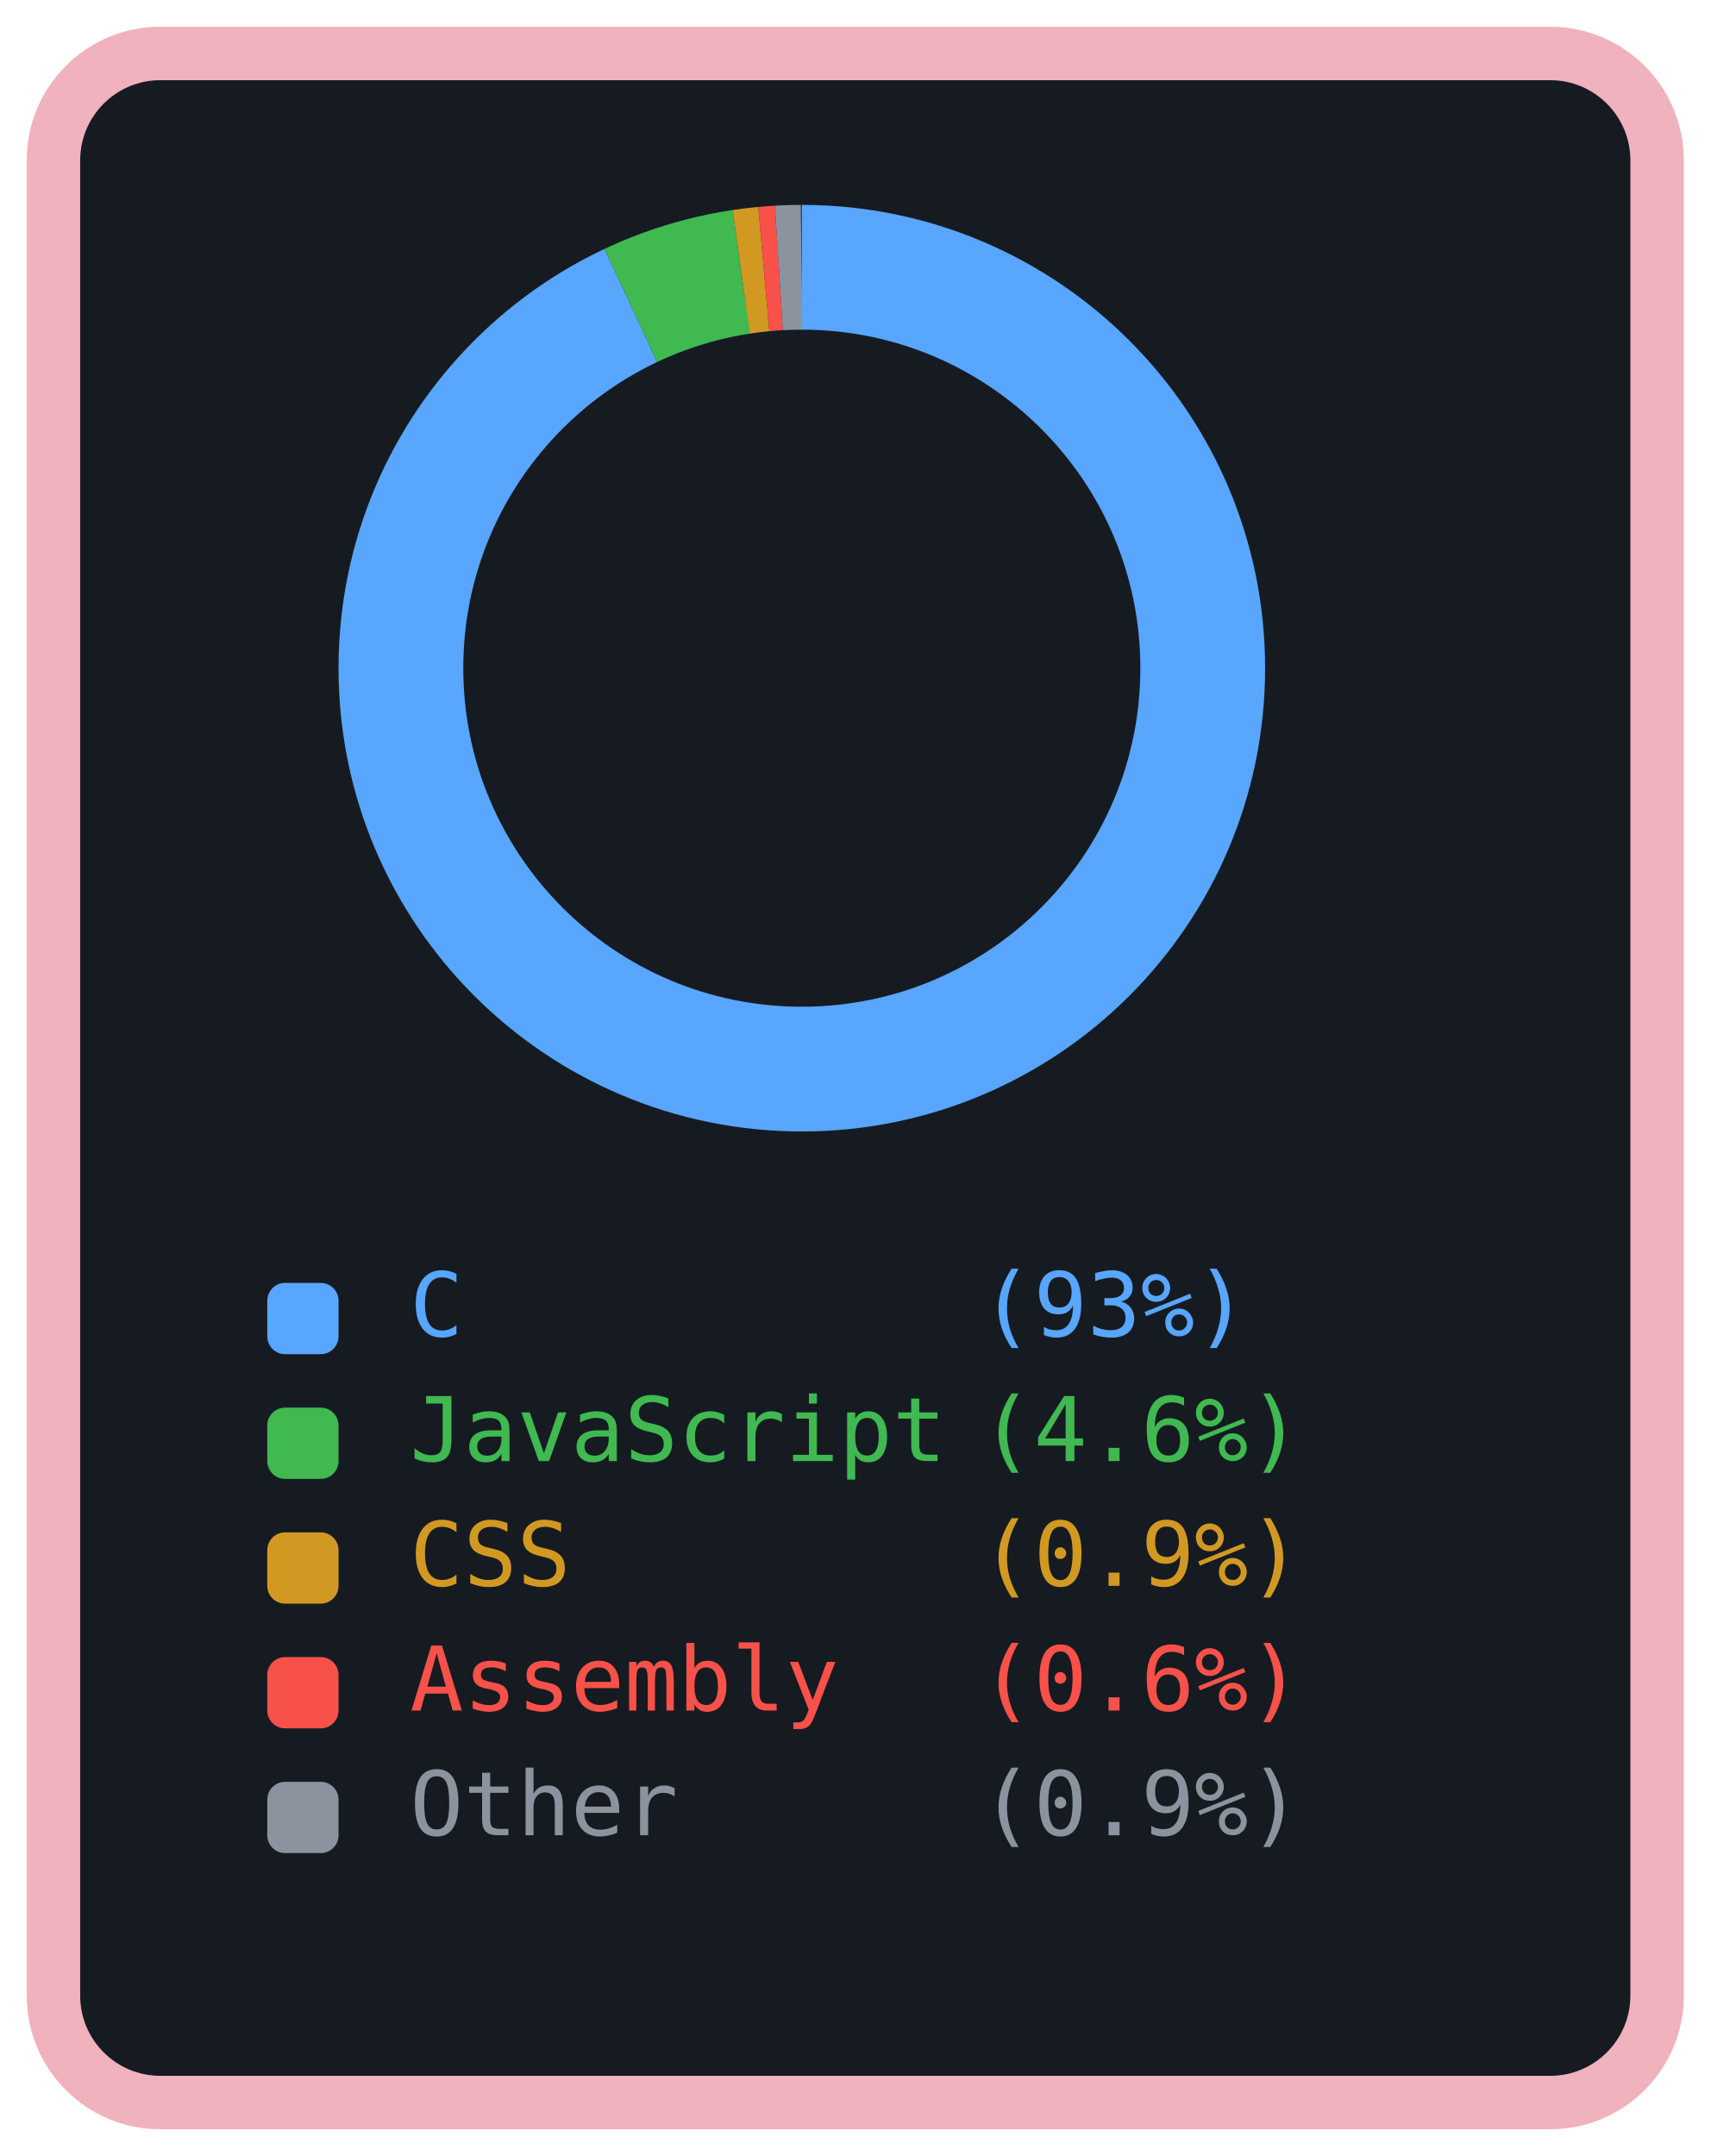
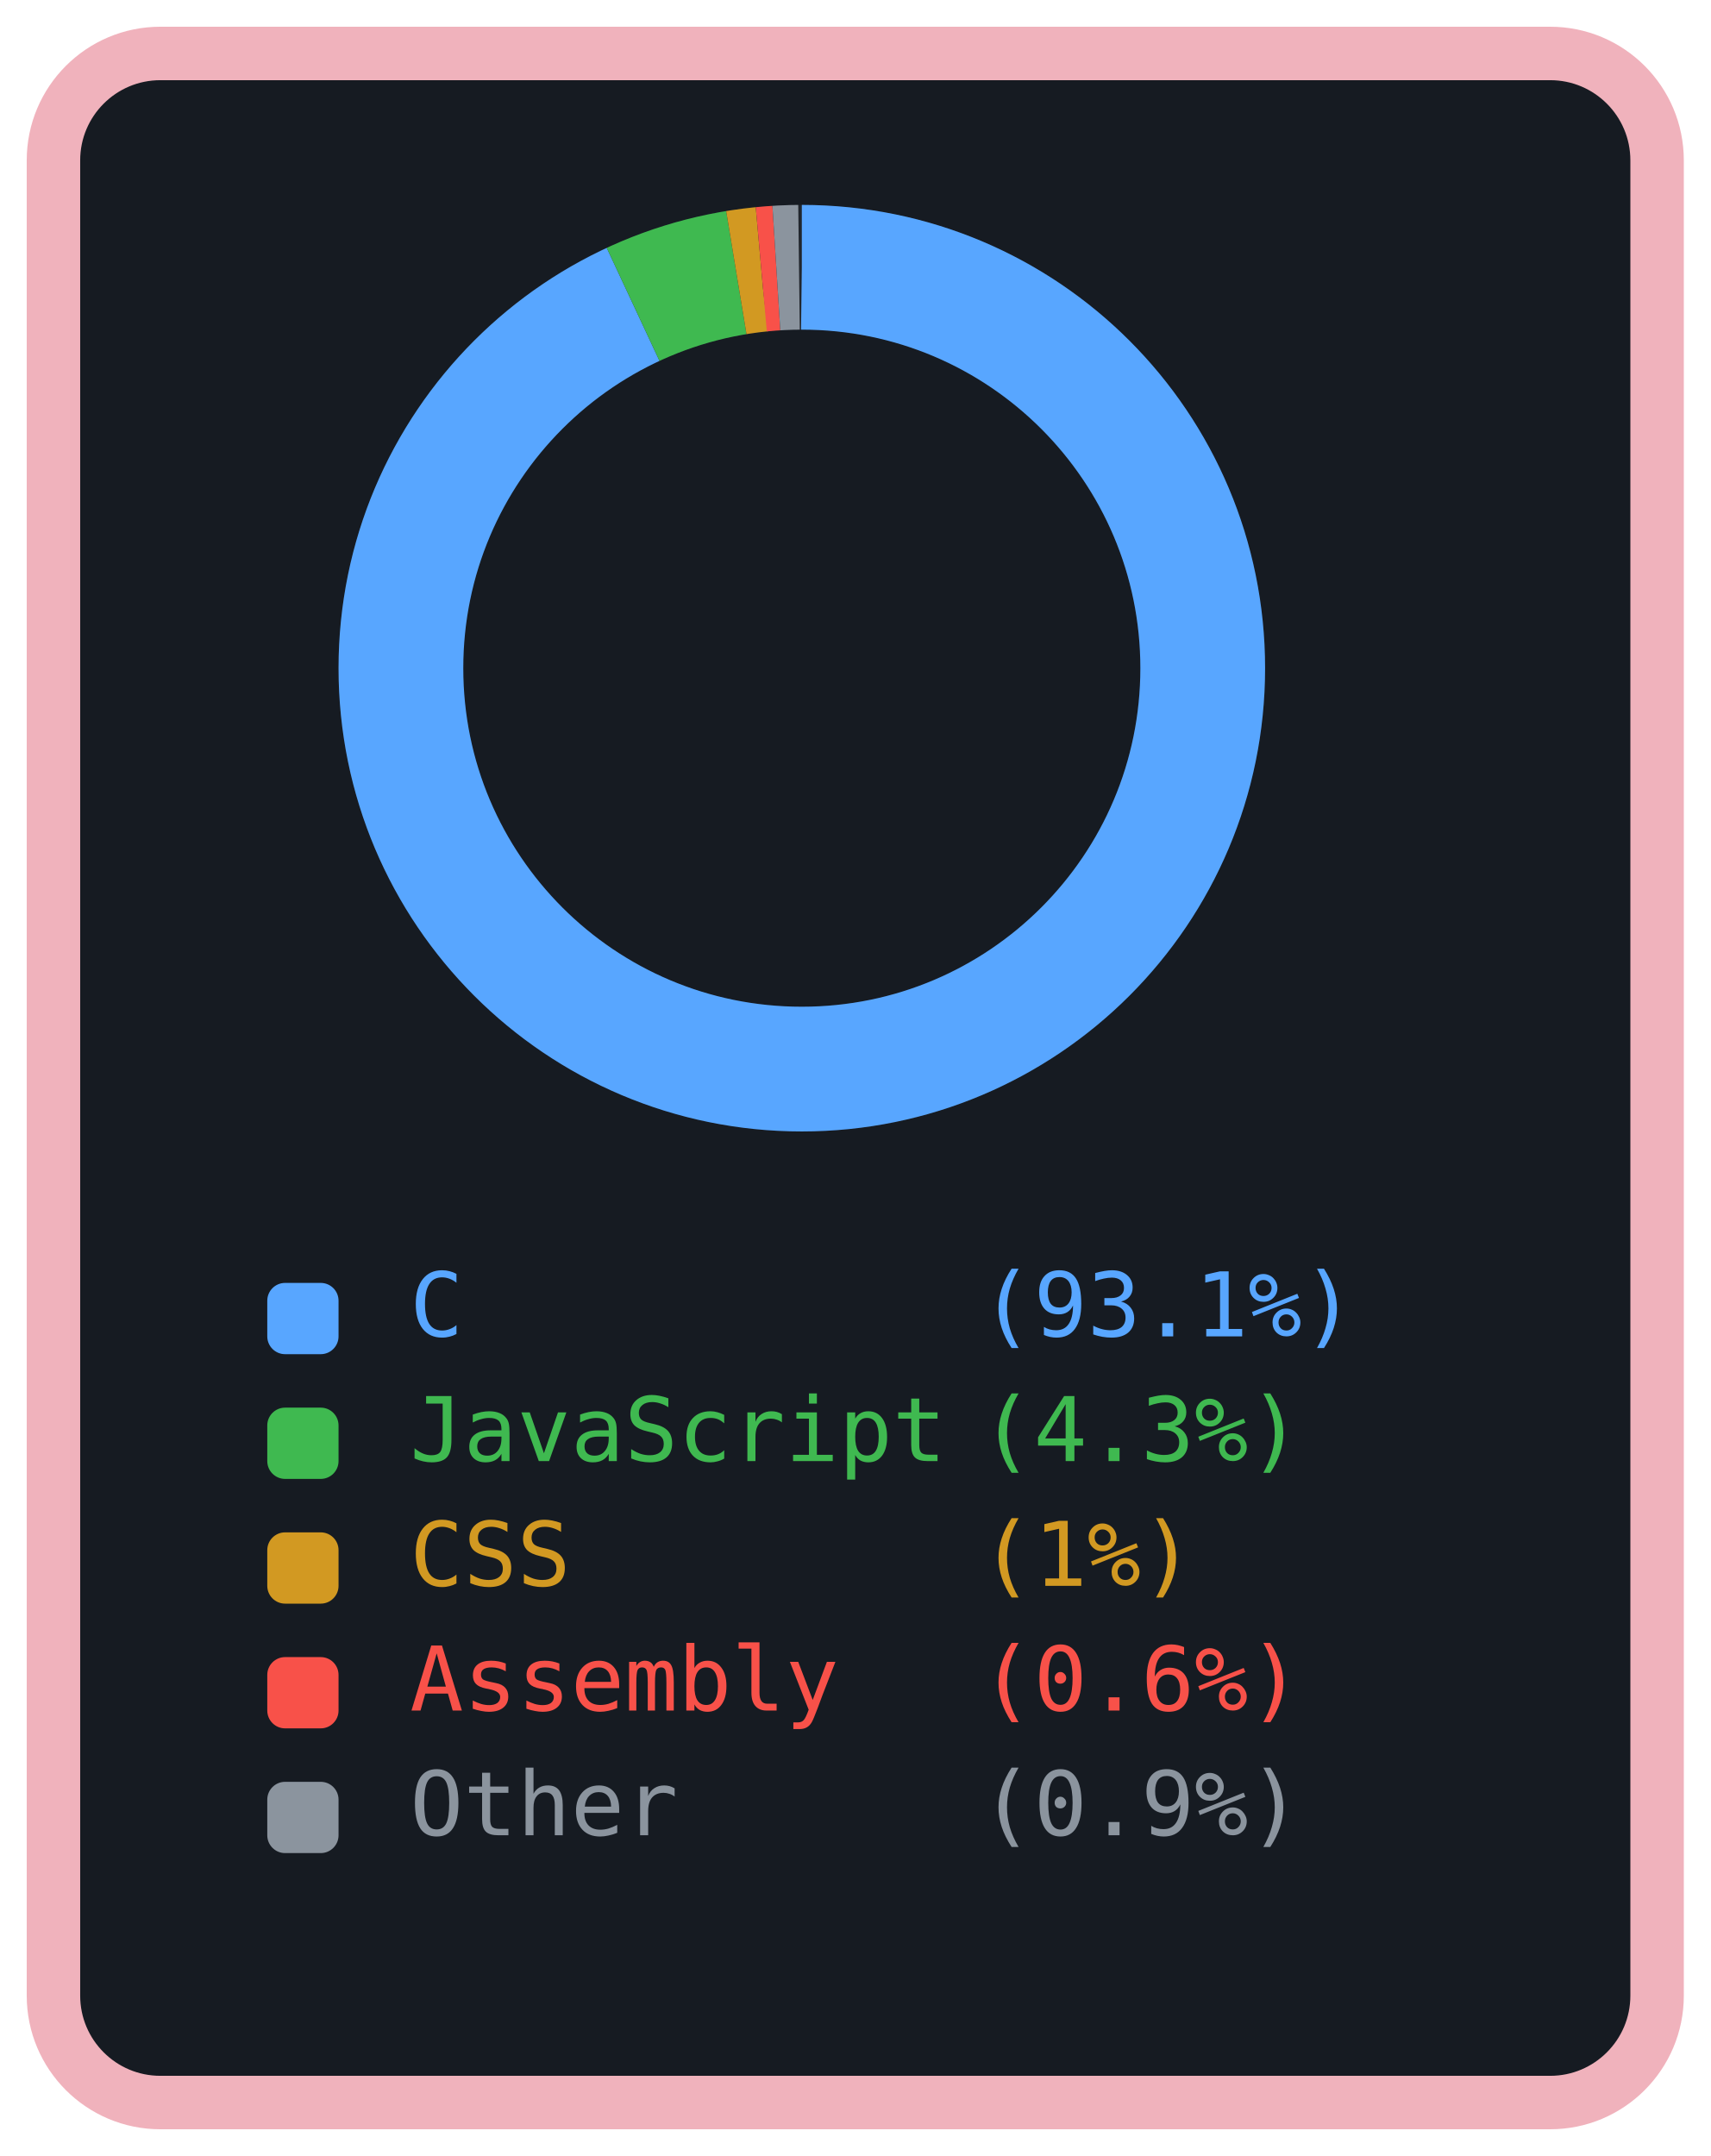
<svg xmlns="http://www.w3.org/2000/svg" width="192" height="242" viewBox="0 0 192 242">
  <style>
		.bg {
			fill: #161B22;
			stroke: #F0B2BC;
			stroke-width: 6;
			rx: 12px;
		}
		</style>
  <rect x="6" y="6" width="180" height="230" class="bg" />
  <g>
    <circle cx="90" cy="75" r="45" fill="none" stroke="#21262d" stroke-width="14" />
-     <circle cx="90" cy="75" r="45" fill="none" stroke="#58a6ff" stroke-width="14" stroke-dasharray="262.951 282.743" stroke-dashoffset="0" transform="rotate(-90 90 75)" />
+     <circle cx="90" cy="75" r="45" fill="none" stroke="#58a6ff" stroke-width="14" stroke-dasharray="263.234 282.743" stroke-dashoffset="0" transform="rotate(-90 90 75)" />
    <g>
      <rect x="30" y="144" width="8" height="8" rx="2" fill="#58a6ff" />
      <text x="46" y="150" font-family="monospace" font-size="10" fill="#58a6ff">C</text>
-       <text x="110" y="150" font-family="monospace" font-size="10" fill="#58a6ff">(93%)</text>
+       <text x="110" y="150" font-family="monospace" font-size="10" fill="#58a6ff">(93.1%)</text>
    </g>
-     <circle cx="90" cy="75" r="45" fill="none" stroke="#3fb950" stroke-width="14" stroke-dasharray="13.006 282.743" stroke-dashoffset="-262.951" transform="rotate(-90 90 75)" />
+     <circle cx="90" cy="75" r="45" fill="none" stroke="#3fb950" stroke-width="14" stroke-dasharray="12.158 282.743" stroke-dashoffset="-263.234" transform="rotate(-90 90 75)" />
    <g>
      <rect x="30" y="158" width="8" height="8" rx="2" fill="#3fb950" />
      <text x="46" y="164" font-family="monospace" font-size="10" fill="#3fb950">JavaScript</text>
-       <text x="110" y="164" font-family="monospace" font-size="10" fill="#3fb950">(4.6%)</text>
+       <text x="110" y="164" font-family="monospace" font-size="10" fill="#3fb950">(4.3%)</text>
    </g>
-     <circle cx="90" cy="75" r="45" fill="none" stroke="#d29922" stroke-width="14" stroke-dasharray="2.545 282.743" stroke-dashoffset="-275.957" transform="rotate(-90 90 75)" />
+     <circle cx="90" cy="75" r="45" fill="none" stroke="#d29922" stroke-width="14" stroke-dasharray="2.827 282.743" stroke-dashoffset="-275.392" transform="rotate(-90 90 75)" />
    <g>
      <rect x="30" y="172" width="8" height="8" rx="2" fill="#d29922" />
      <text x="46" y="178" font-family="monospace" font-size="10" fill="#d29922">CSS</text>
-       <text x="110" y="178" font-family="monospace" font-size="10" fill="#d29922">(0.9%)</text>
+       <text x="110" y="178" font-family="monospace" font-size="10" fill="#d29922">(1%)</text>
    </g>
-     <circle cx="90" cy="75" r="45" fill="none" stroke="#f85149" stroke-width="14" stroke-dasharray="1.696 282.743" stroke-dashoffset="-278.502" transform="rotate(-90 90 75)" />
+     <circle cx="90" cy="75" r="45" fill="none" stroke="#f85149" stroke-width="14" stroke-dasharray="1.696 282.743" stroke-dashoffset="-278.219" transform="rotate(-90 90 75)" />
    <g>
      <rect x="30" y="186" width="8" height="8" rx="2" fill="#f85149" />
      <text x="46" y="192" font-family="monospace" font-size="10" fill="#f85149">Assembly</text>
      <text x="110" y="192" font-family="monospace" font-size="10" fill="#f85149">(0.6%)</text>
    </g>
-     <circle cx="90" cy="75" r="45" fill="none" stroke="#8b949e" stroke-width="14" stroke-dasharray="2.545 282.743" stroke-dashoffset="-280.199" transform="rotate(-90 90 75)" />
+     <circle cx="90" cy="75" r="45" fill="none" stroke="#8b949e" stroke-width="14" stroke-dasharray="2.545 282.743" stroke-dashoffset="-279.916" transform="rotate(-90 90 75)" />
    <g>
      <rect x="30" y="200" width="8" height="8" rx="2" fill="#8b949e" />
      <text x="46" y="206" font-family="monospace" font-size="10" fill="#8b949e">Other</text>
      <text x="110" y="206" font-family="monospace" font-size="10" fill="#8b949e">(0.9%)</text>
    </g>
  </g>
</svg>
